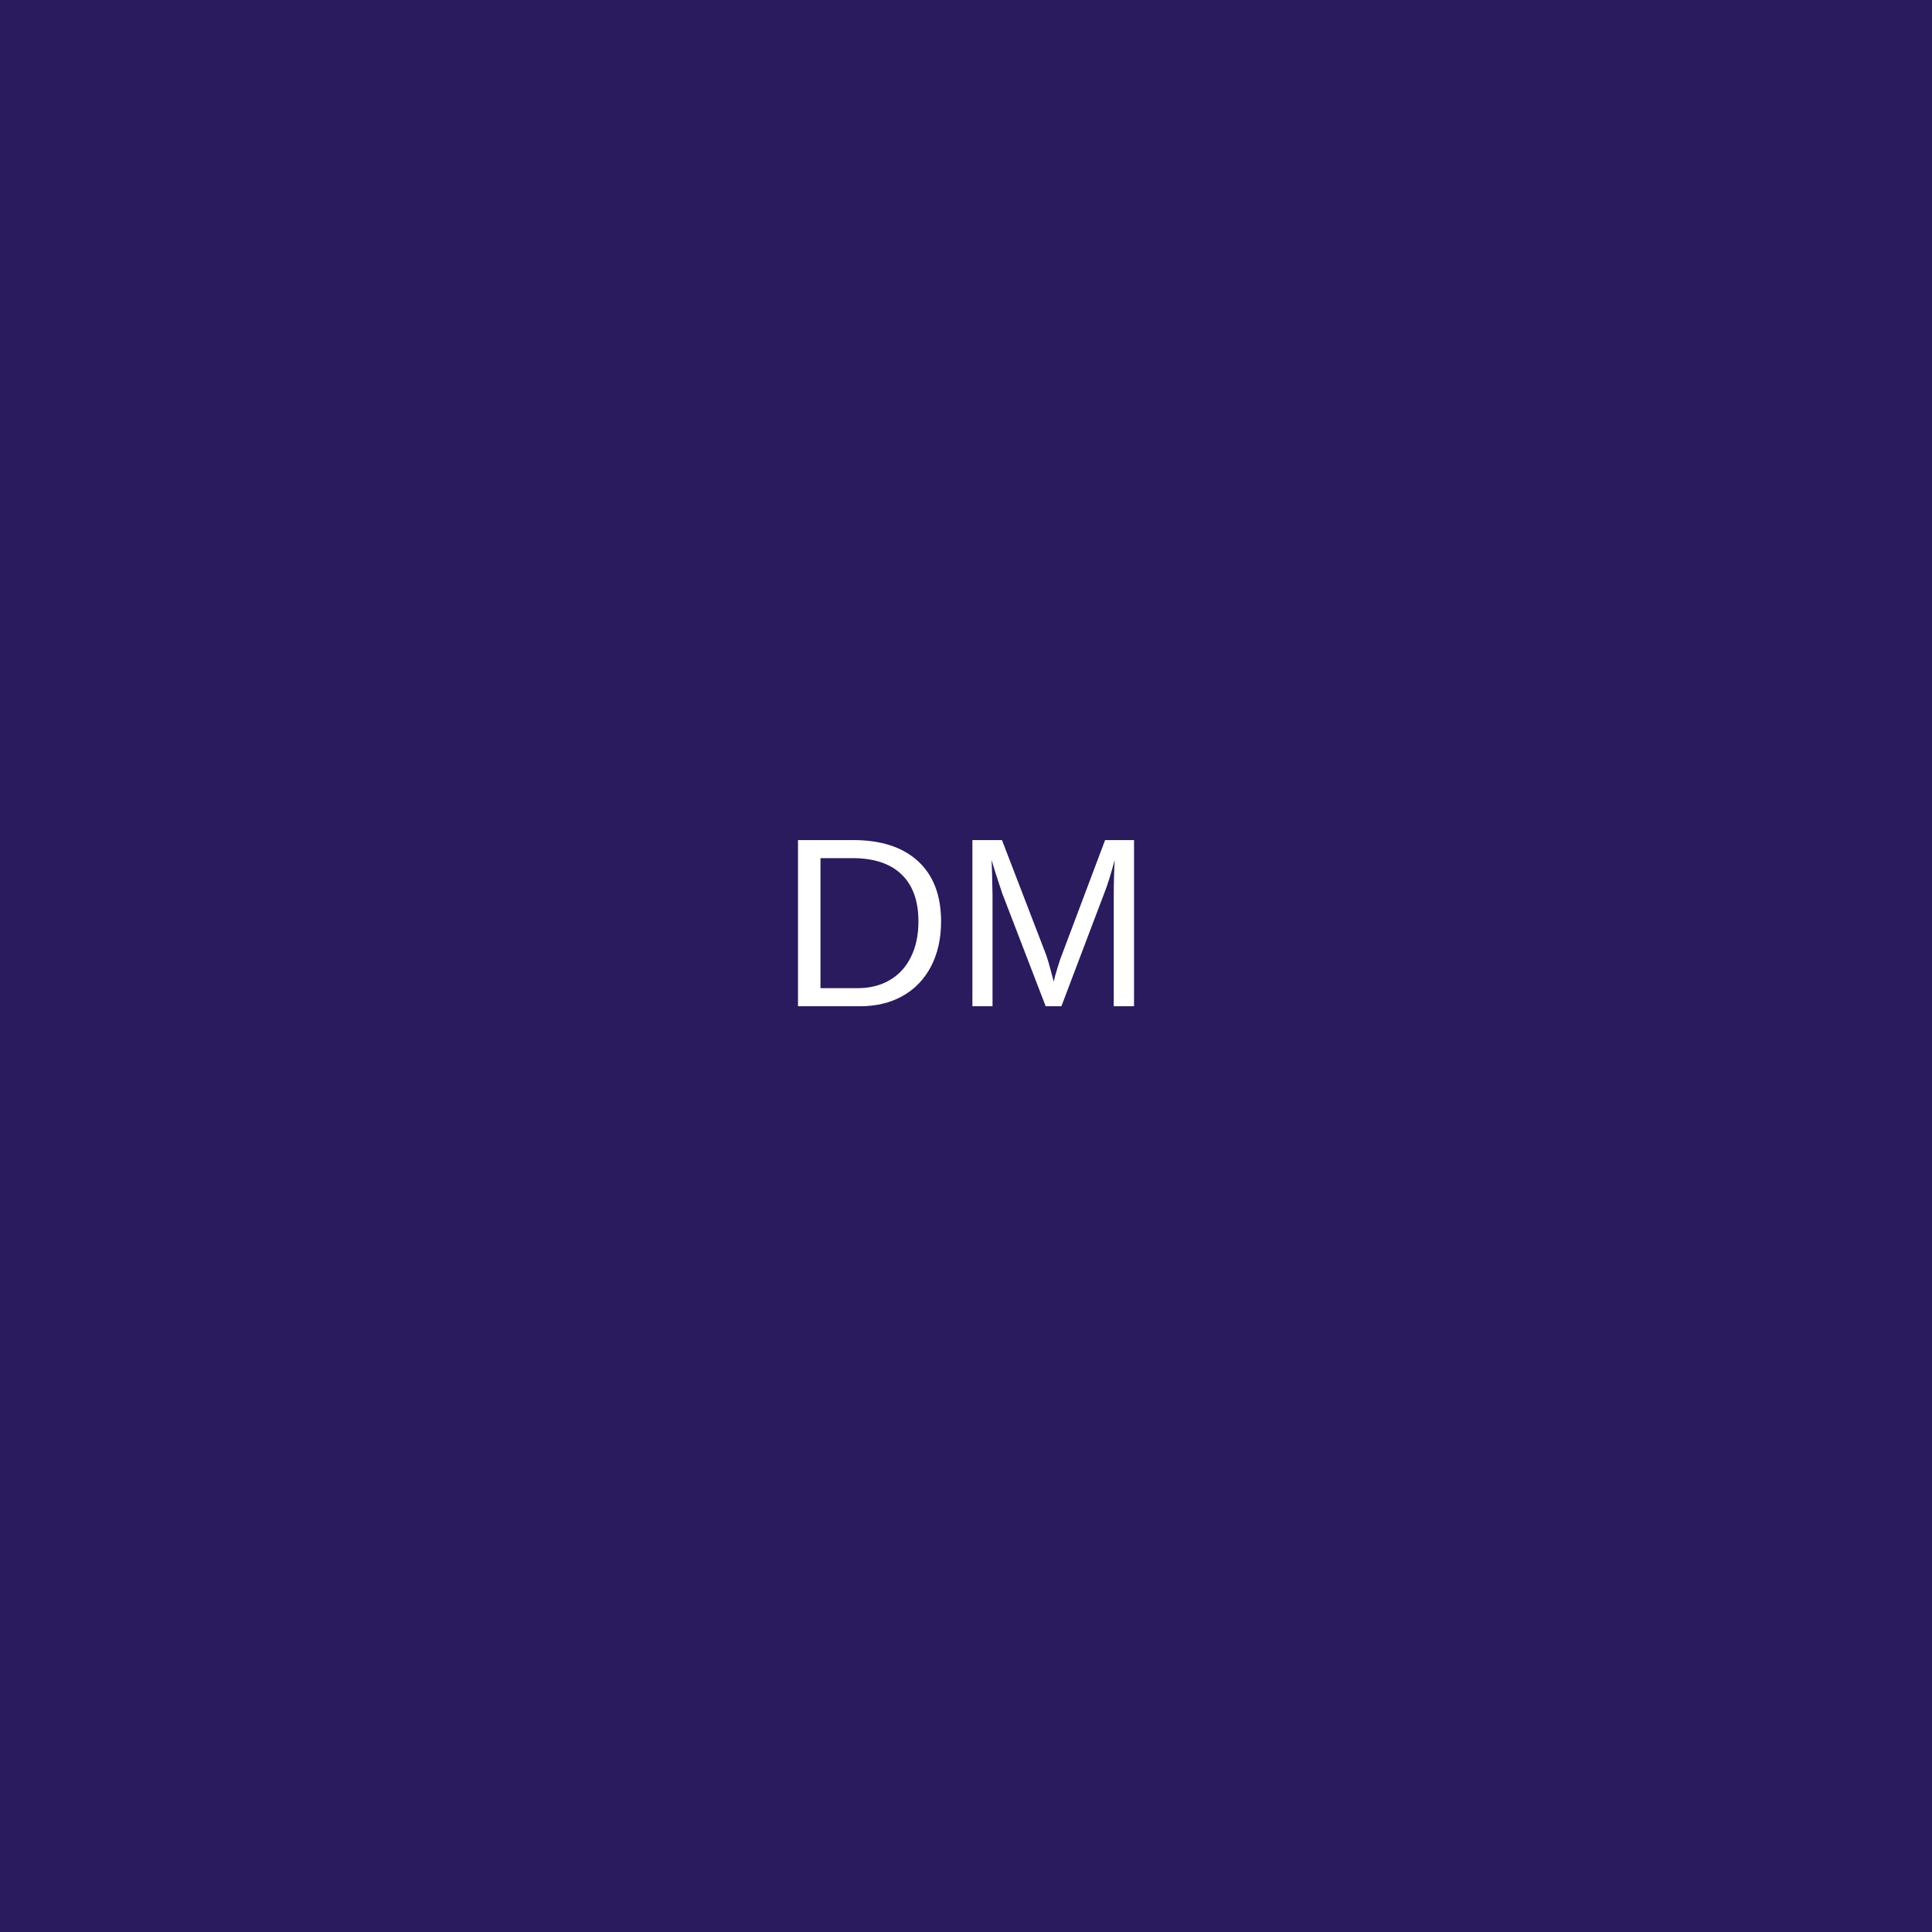
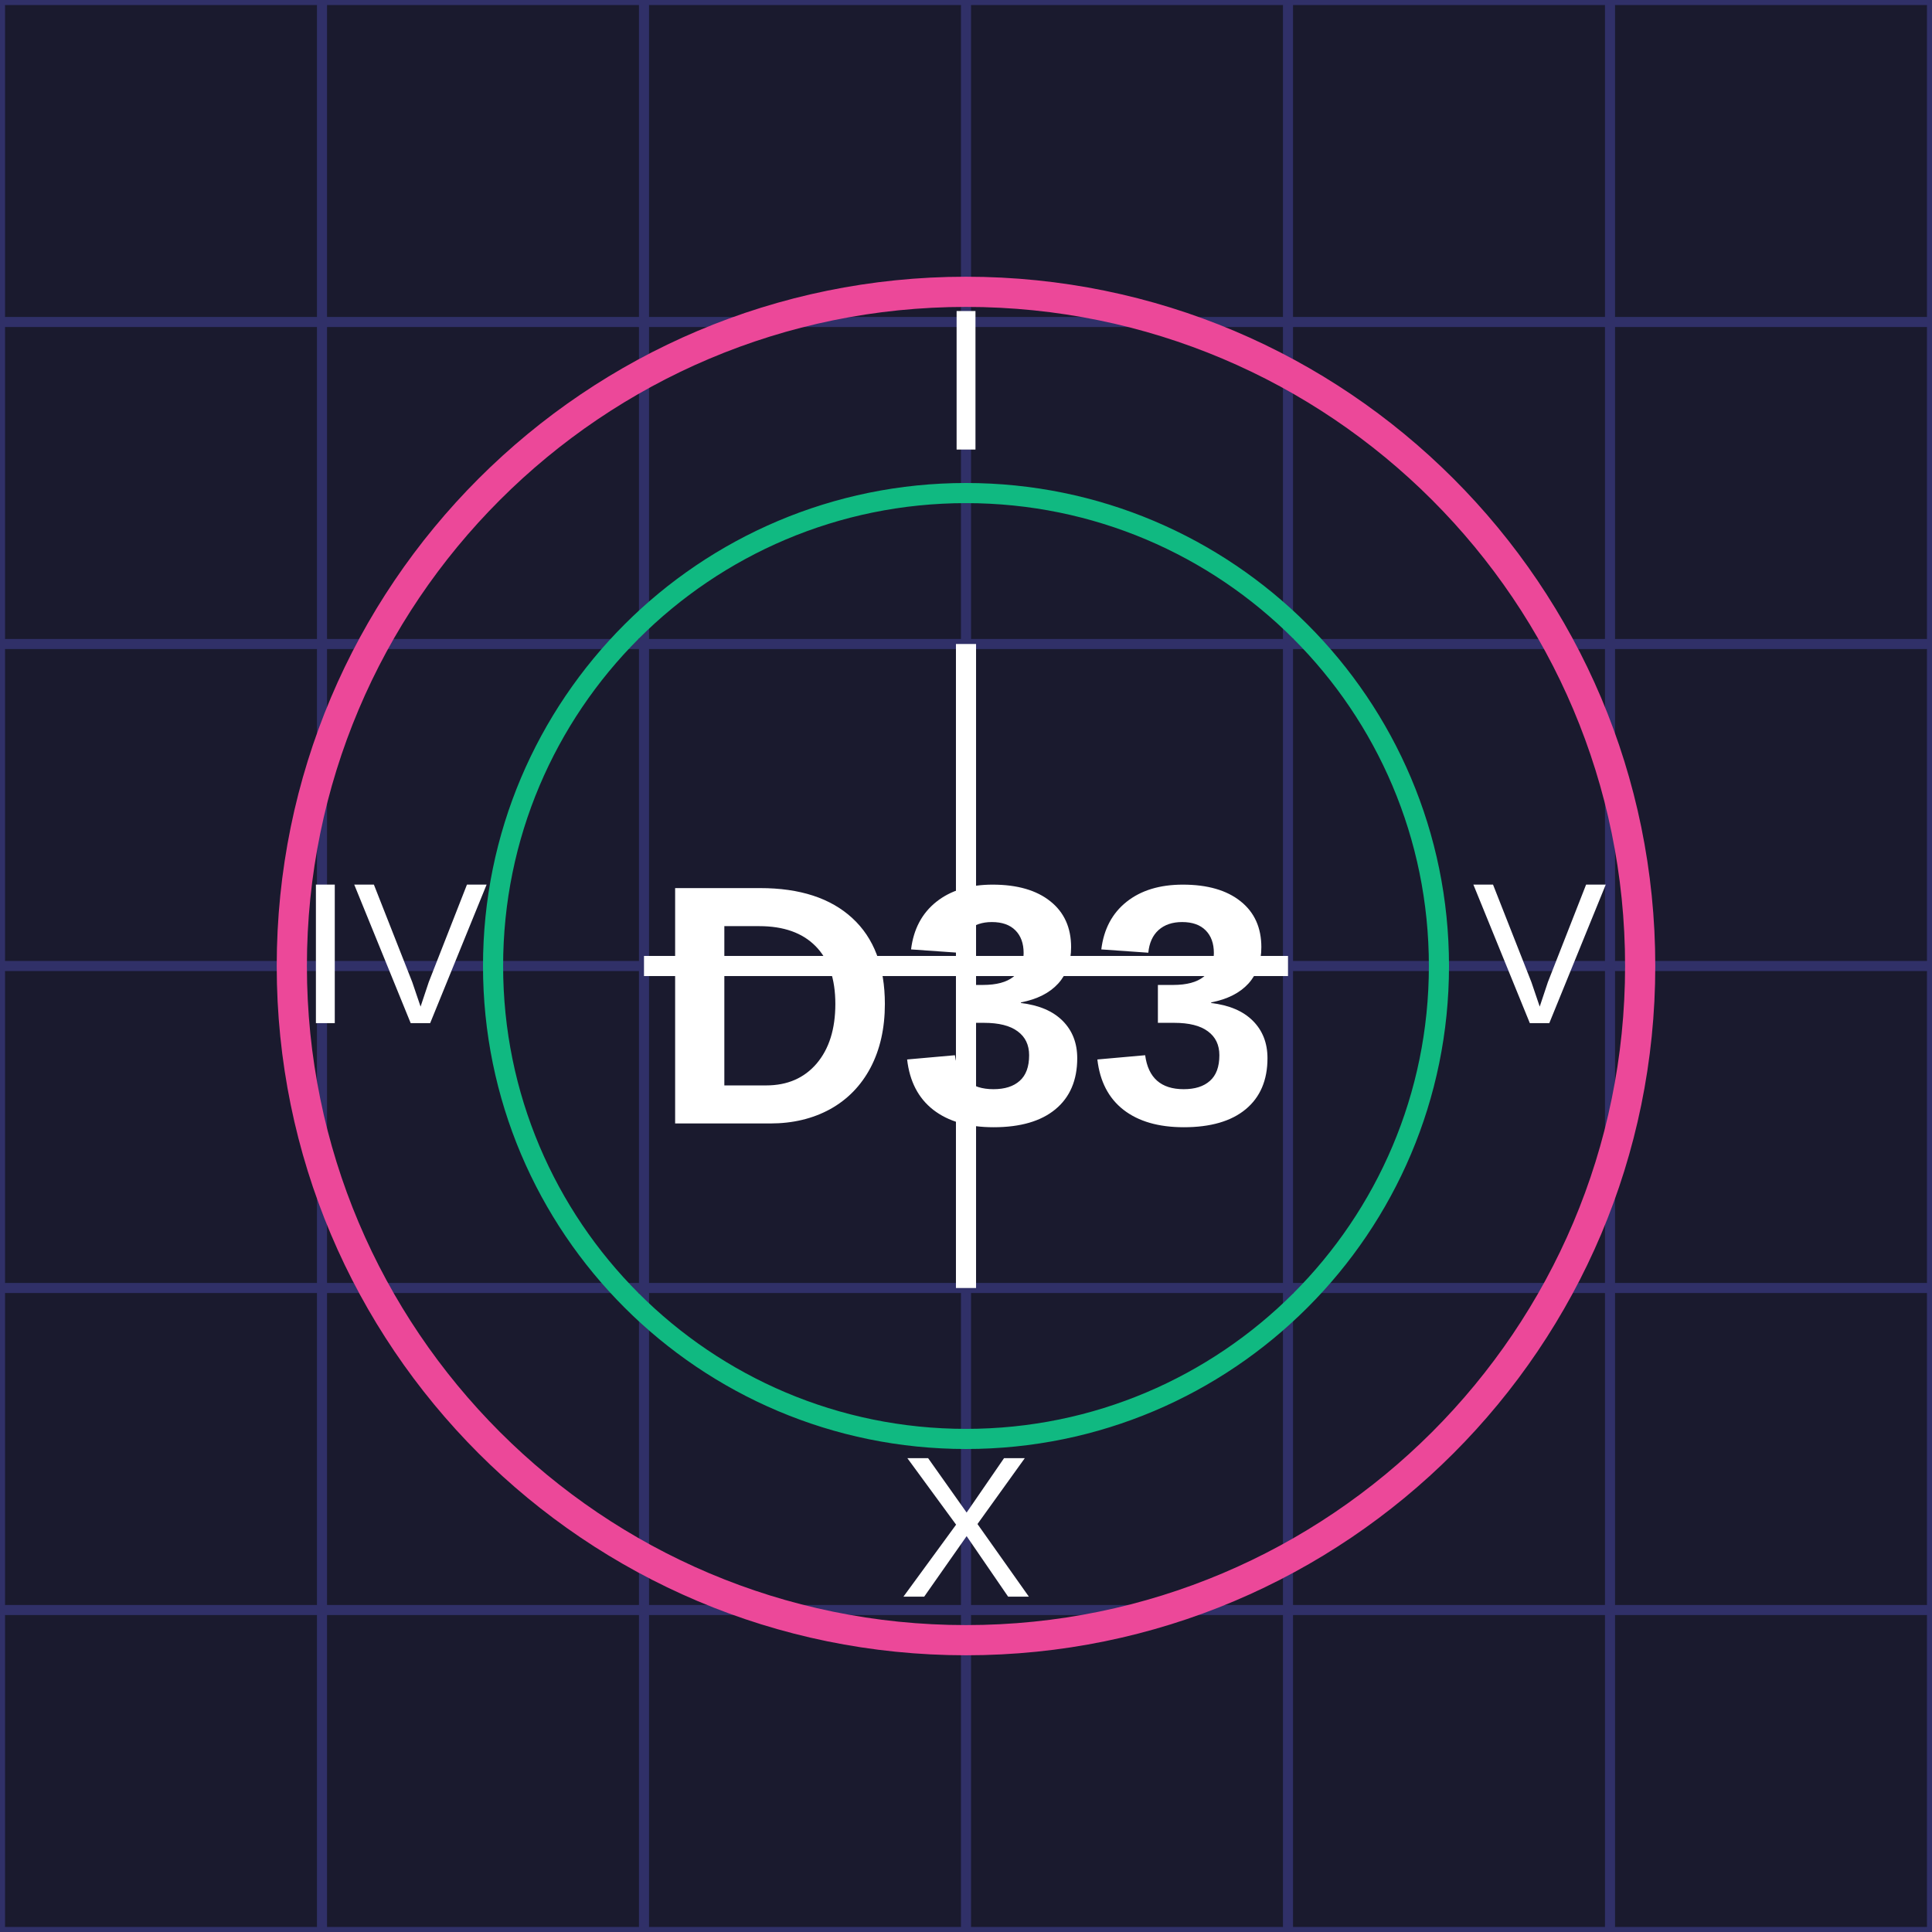
<svg xmlns="http://www.w3.org/2000/svg" width="192" height="192" viewBox="0 0 192 192">
-   <rect width="192" height="192" fill="#2A1A5E" />
-   <text x="96" y="100" font-family="Arial" font-size="24" fill="white" text-anchor="middle">DM</text>
+   <rect width="192" height="192" fill="#1a1a2e" />
+   <g stroke="#6366F1" stroke-width="1" opacity="0.3">
+     <line x1="0" y1="0" x2="0" y2="192" />
+     <line x1="32" y1="0" x2="32" y2="192" />
+     <line x1="64" y1="0" x2="64" y2="192" />
+     <line x1="96" y1="0" x2="96" y2="192" />
+     <line x1="128" y1="0" x2="128" y2="192" />
+     <line x1="160" y1="0" x2="160" y2="192" />
+     <line x1="192" y1="0" x2="192" y2="192" />
+     <line x1="0" y1="0" x2="192" y2="0" />
+     <line x1="0" y1="32" x2="192" y2="32" />
+     <line x1="0" y1="64" x2="192" y2="64" />
+     <line x1="0" y1="96" x2="192" y2="96" />
+     <line x1="0" y1="128" x2="192" y2="128" />
+     <line x1="0" y1="160" x2="192" y2="160" />
+     <line x1="0" y1="192" x2="192" y2="192" />
+   </g>
+   <circle cx="96" cy="96" r="67" fill="none" stroke="#EC4899" stroke-width="3" />
+   <circle cx="96" cy="96" r="47" fill="none" stroke="#10B981" stroke-width="2" />
+   <line x1="96" y1="64" x2="96" y2="128" stroke="#FFFFFF" stroke-width="2" />
+   <line x1="64" y1="96" x2="128" y2="96" stroke="#FFFFFF" stroke-width="2" />
+   <text x="96" y="102" font-family="Arial, sans-serif" font-weight="bold" font-size="34" fill="#FFFFFF" text-anchor="middle" dominant-baseline="middle">D33</text>
+   <text x="96" y="39" font-family="Arial, sans-serif" font-size="20" fill="#FFFFFF" text-anchor="middle" dominant-baseline="middle">I</text>
+   <text x="153" y="96" font-family="Arial, sans-serif" font-size="20" fill="#FFFFFF" text-anchor="middle" dominant-baseline="middle">V</text>
+   <text x="96" y="153" font-family="Arial, sans-serif" font-size="20" fill="#FFFFFF" text-anchor="middle" dominant-baseline="middle">X</text>
+   <text x="39" y="96" font-family="Arial, sans-serif" font-size="20" fill="#FFFFFF" text-anchor="middle" dominant-baseline="middle">IV</text>
</svg>
